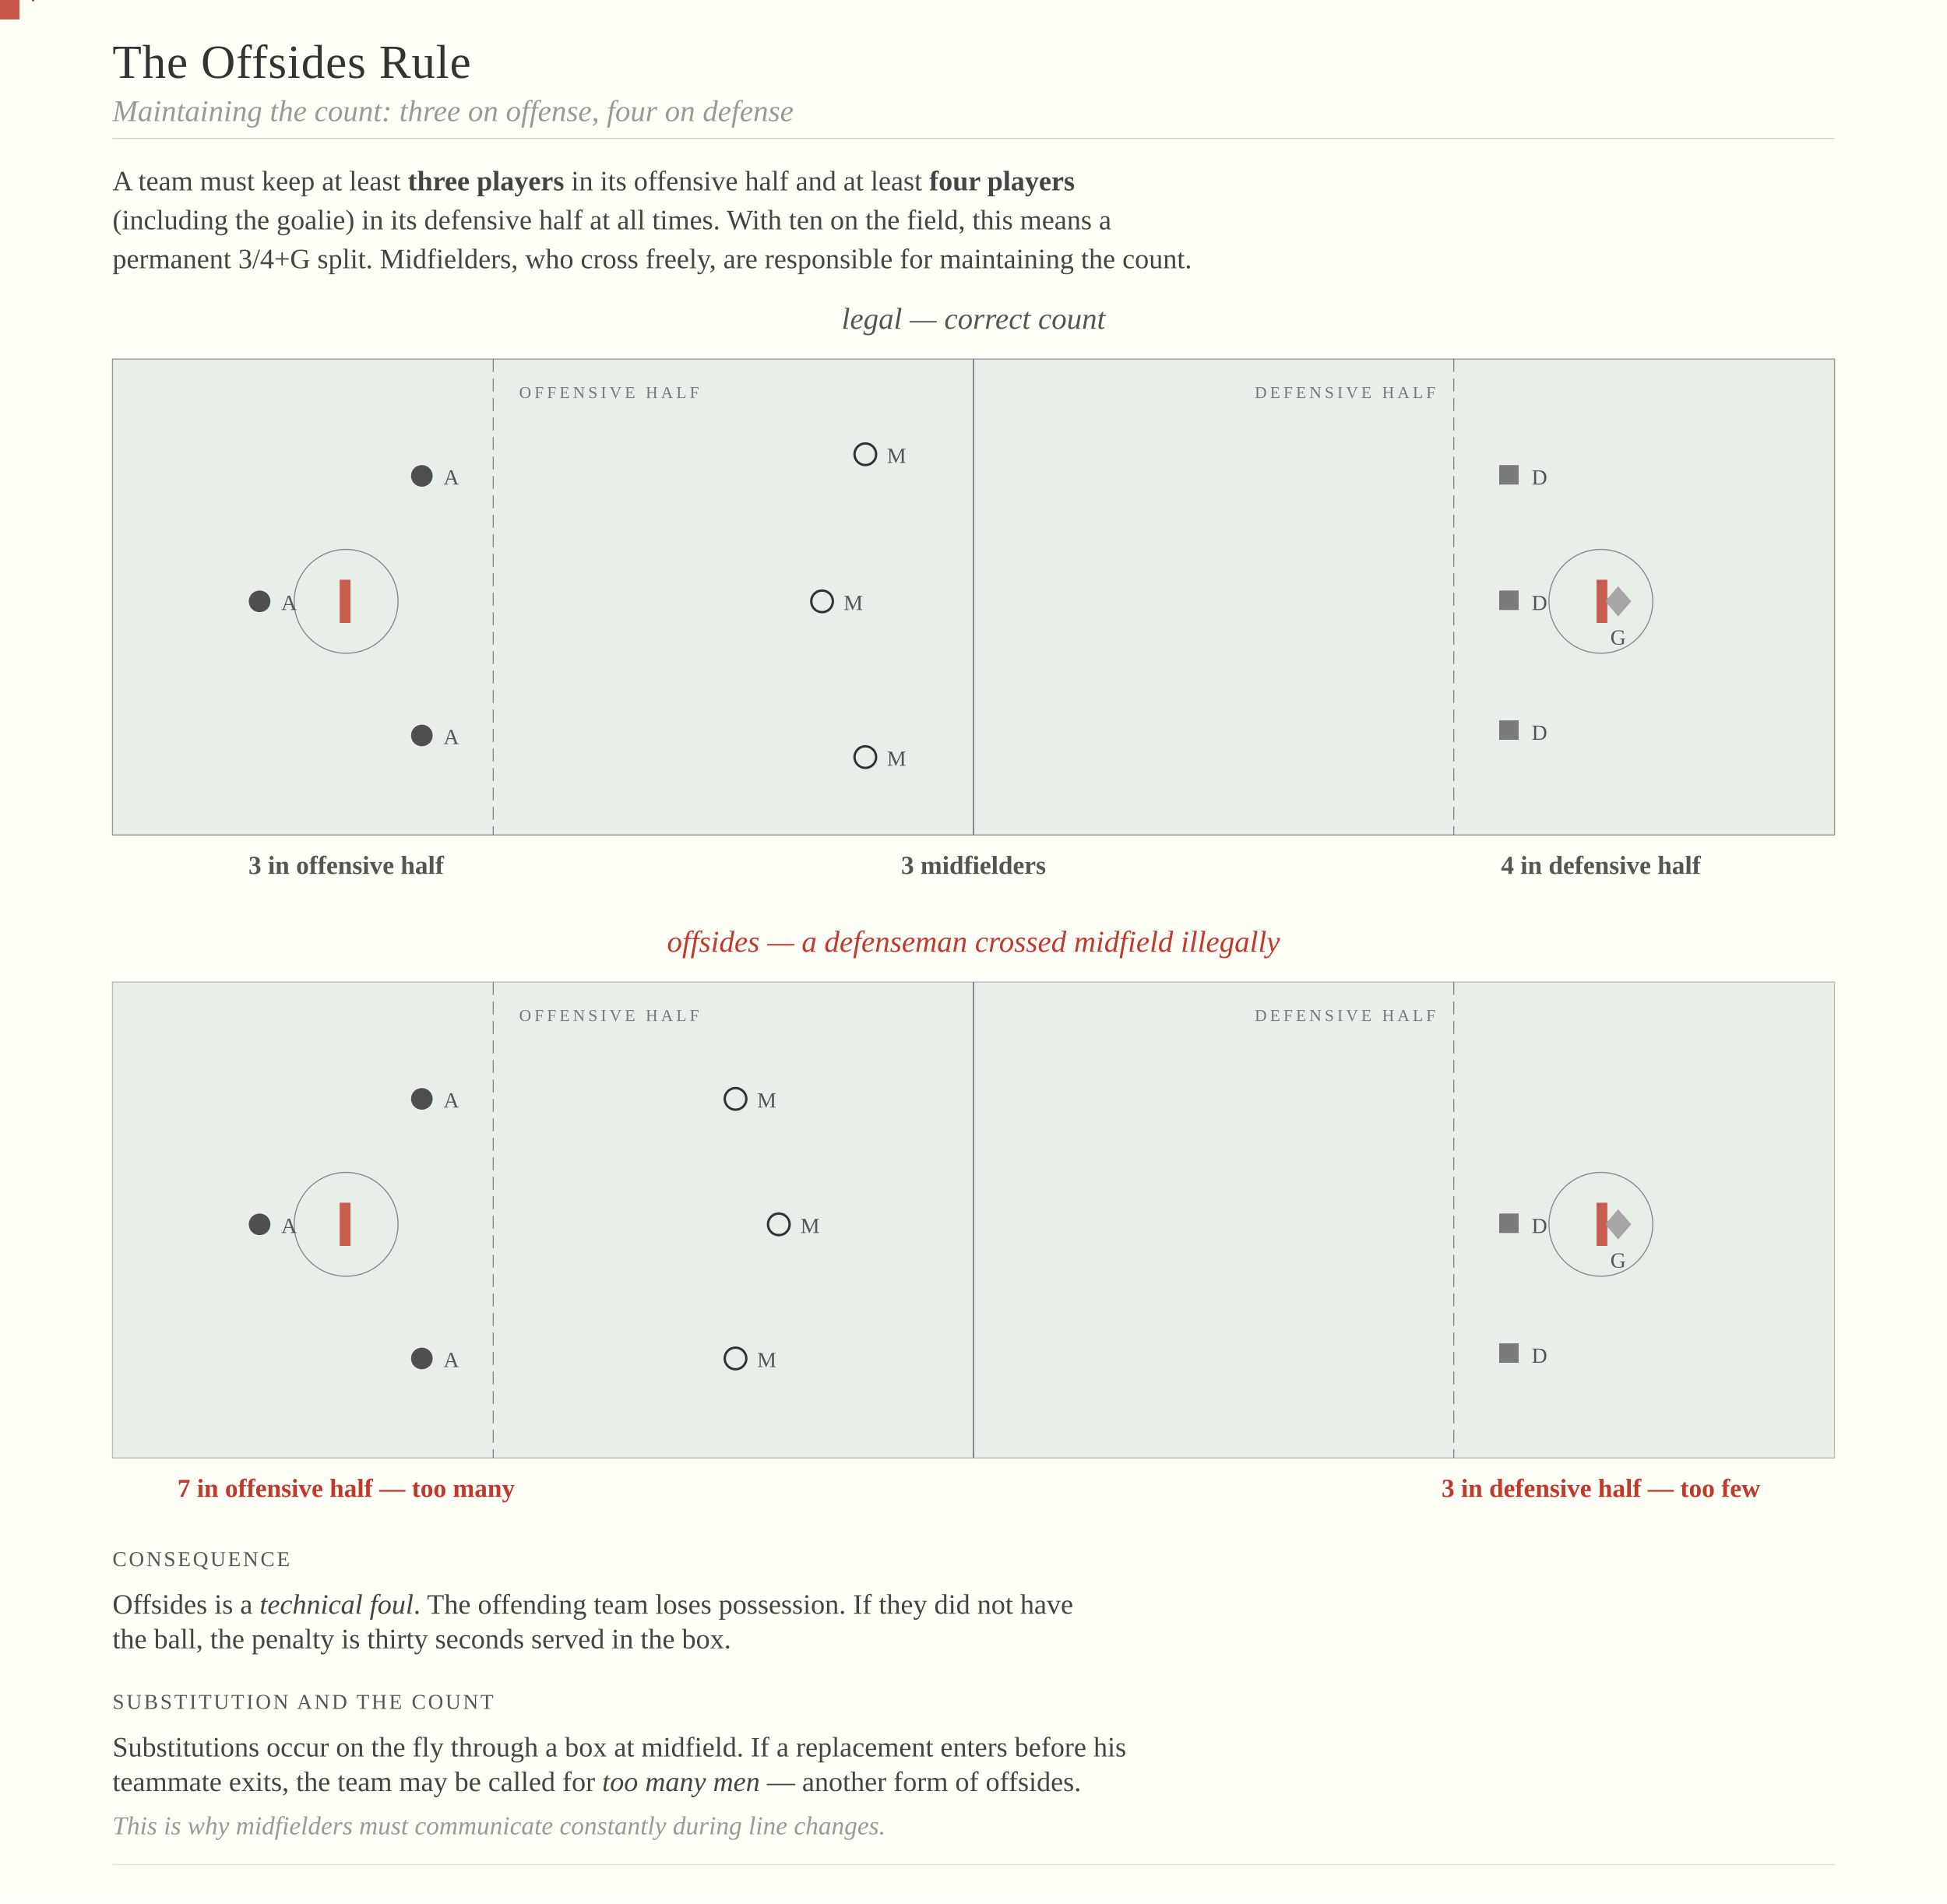
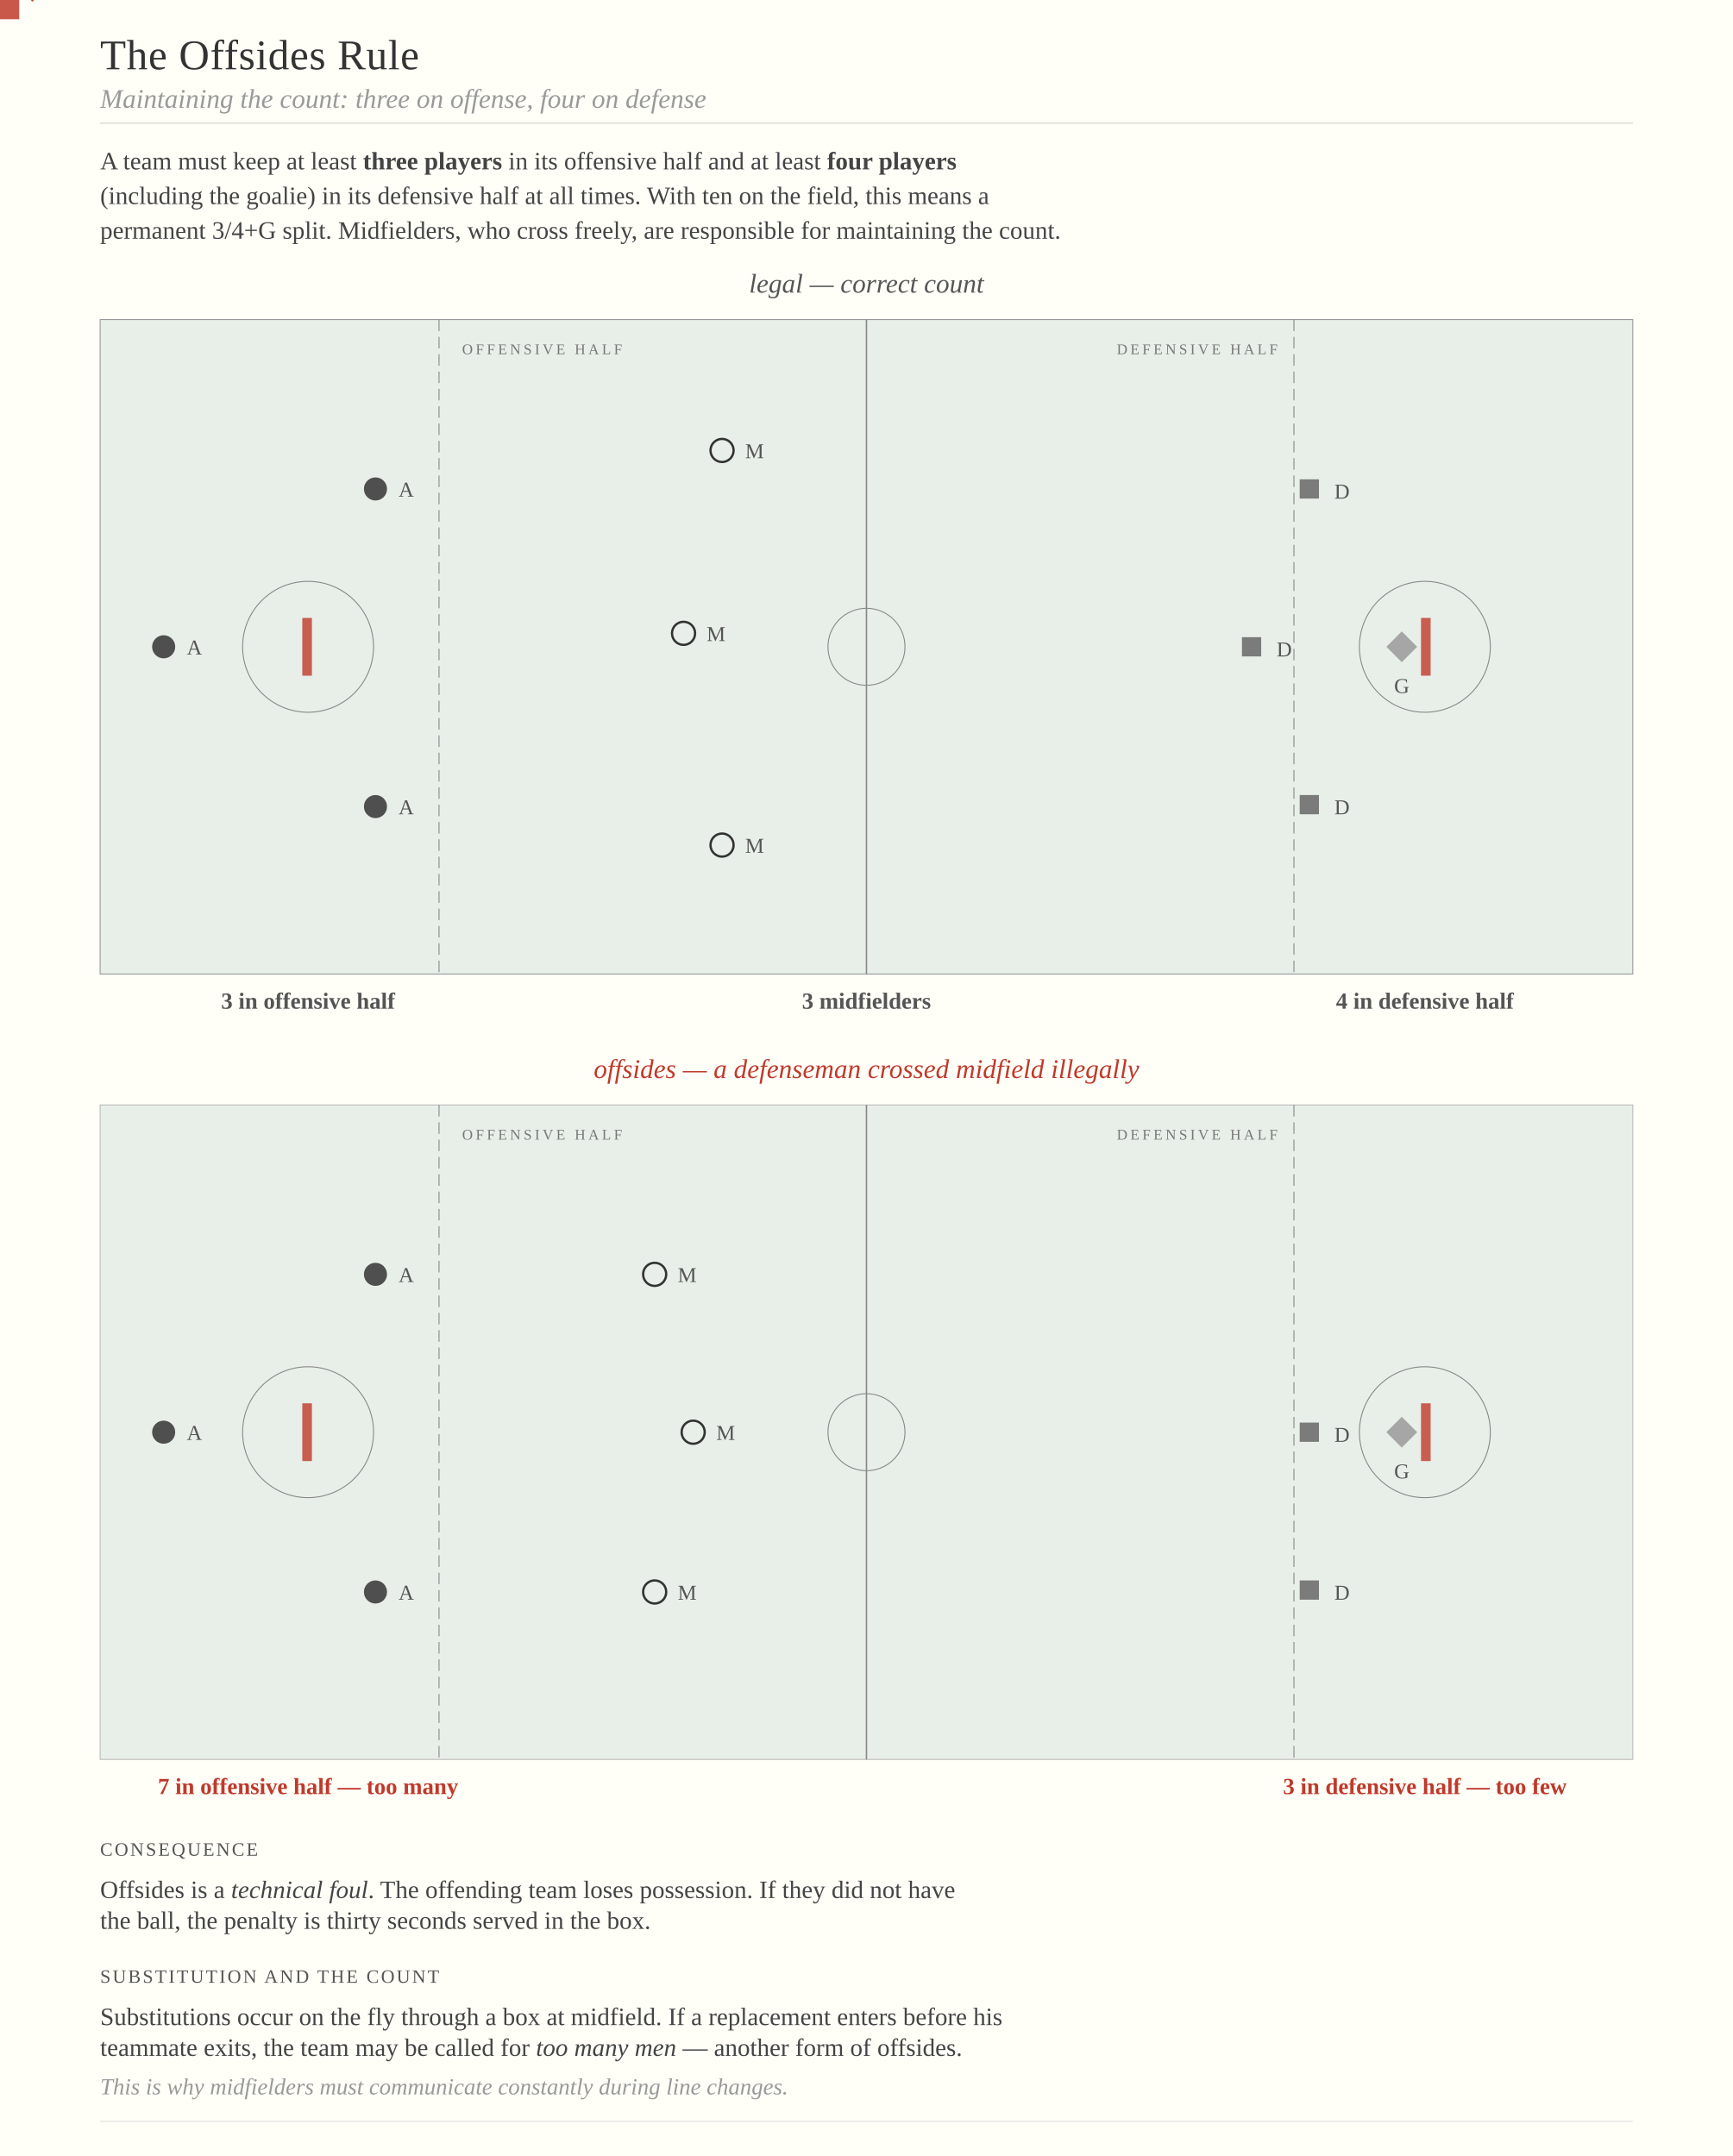
- <svg xmlns="http://www.w3.org/2000/svg" viewBox="0 0 900 880" font-family="Georgia, 'Times New Roman', serif">
+ <svg xmlns="http://www.w3.org/2000/svg" viewBox="0 0 900 1120" font-family="Georgia, 'Times New Roman', serif">
  <defs>
    <style>
      @keyframes fadeIn { from { opacity: 0; } to { opacity: 1; } }
      @keyframes warnAppear { 0%, 40% { opacity: 0; } 45%, 75% { opacity: 0.7; } 80%, 100% { opacity: 0; } }
      @keyframes dashDrift { to { stroke-dashoffset: -12; } }
    </style>
  </defs>
-   <rect width="900" height="880" fill="#fffff8" />
+   <rect width="900" height="1120" fill="#fffff8" />
  <text x="52" y="36" font-size="22" fill="#333" font-weight="400" style="animation: fadeIn 0.8s ease" letter-spacing="0.3">The Offsides Rule</text>
  <text x="52" y="56" font-size="14" fill="#999" font-style="italic">Maintaining the count: three on offense, four on defense</text>
  <line x1="52" y1="64" x2="848" y2="64" stroke="#ccc" stroke-width="0.5" />
  <g transform="translate(52, 88)" style="animation: fadeIn 0.5s ease 0.2s both">
    <text x="0" y="0" font-size="13" fill="#444">A team must keep at least <tspan font-weight="600">three players</tspan> in its offensive half and at least <tspan font-weight="600">four players</tspan>
    </text>
    <text x="0" y="18" font-size="13" fill="#444">(including the goalie) in its defensive half at all times. With ten on the field, this means a</text>
    <text x="0" y="36" font-size="13" fill="#444">permanent 3/4+G split. Midfielders, who cross freely, are responsible for maintaining the count.</text>
  </g>
  <g style="animation: fadeIn 0.6s ease 0.5s both">
    <text x="450" y="152" text-anchor="middle" font-size="14" fill="#555" font-style="italic">legal — correct count</text>
-     <rect x="52" y="166" width="796" height="220" fill="#e8efe8" stroke="#999" stroke-width="0.5" />
-     <line x1="450" y1="166" x2="450" y2="386" stroke="#888" stroke-width="0.75" />
-     <line x1="228" y1="166" x2="228" y2="386" stroke="#888" stroke-width="0.5" stroke-dasharray="6 3" style="animation: dashDrift 2s linear infinite" />
-     <line x1="672" y1="166" x2="672" y2="386" stroke="#888" stroke-width="0.5" stroke-dasharray="6 3" style="animation: dashDrift 2s linear infinite" />
-     <rect x="157" y="268" width="5" height="20" fill="#c0392b" opacity="0.8" />
-     <rect x="738" y="268" width="5" height="20" fill="#c0392b" opacity="0.8" />
-     <circle cx="160" cy="278" r="24" fill="none" stroke="#888" stroke-width="0.5" />
-     <circle cx="740" cy="278" r="24" fill="none" stroke="#888" stroke-width="0.5" />
-     <circle cx="195" cy="220" r="5" fill="#333" opacity="0.85" />
-     <text x="205" y="224" font-size="10" fill="#555">A</text>
-     <circle cx="120" cy="278" r="5" fill="#333" opacity="0.85" />
-     <text x="130" y="282" font-size="10" fill="#555">A</text>
-     <circle cx="195" cy="340" r="5" fill="#333" opacity="0.85" />
-     <text x="205" y="344" font-size="10" fill="#555">A</text>
-     <circle cx="400" cy="210" r="5" fill="none" stroke="#333" stroke-width="1.1" />
-     <text x="410" y="214" font-size="10" fill="#555">M</text>
-     <circle cx="380" cy="278" r="5" fill="none" stroke="#333" stroke-width="1.1" />
-     <text x="390" y="282" font-size="10" fill="#555">M</text>
-     <circle cx="400" cy="350" r="5" fill="none" stroke="#333" stroke-width="1.1" />
-     <text x="410" y="354" font-size="10" fill="#555">M</text>
-     <rect x="693" y="215" width="9" height="9" fill="#666" opacity="0.85" />
-     <text x="708" y="224" font-size="10" fill="#555">D</text>
-     <rect x="693" y="273" width="9" height="9" fill="#666" opacity="0.85" />
-     <text x="708" y="282" font-size="10" fill="#555">D</text>
-     <rect x="693" y="333" width="9" height="9" fill="#666" opacity="0.85" />
-     <text x="708" y="342" font-size="10" fill="#555">D</text>
-     <polygon points="748,271 754,278 748,285 742,278" fill="#999" opacity="0.85" />
-     <text x="748" y="298" text-anchor="middle" font-size="10" fill="#555">G</text>
-     <text x="160" y="404" text-anchor="middle" font-size="12" fill="#555" font-weight="600">3 in offensive half</text>
-     <text x="740" y="404" text-anchor="middle" font-size="12" fill="#555" font-weight="600">4 in defensive half</text>
-     <text x="450" y="404" text-anchor="middle" font-size="12" fill="#555" font-weight="600">3 midfielders</text>
+     <rect x="52" y="166" width="796" height="340" fill="#e8efe8" stroke="#999" stroke-width="0.5" />
+     <line x1="450" y1="166" x2="450" y2="506" stroke="#888" stroke-width="0.75" />
+     <line x1="228" y1="166" x2="228" y2="506" stroke="#888" stroke-width="0.5" stroke-dasharray="6 3" style="animation: dashDrift 2s linear infinite" />
+     <line x1="672" y1="166" x2="672" y2="506" stroke="#888" stroke-width="0.5" stroke-dasharray="6 3" style="animation: dashDrift 2s linear infinite" />
+     <rect x="157" y="321" width="5" height="30" fill="#c0392b" opacity="0.8" />
+     <rect x="738" y="321" width="5" height="30" fill="#c0392b" opacity="0.8" />
+     <circle cx="160" cy="336" r="34" fill="none" stroke="#888" stroke-width="0.5" />
+     <circle cx="740" cy="336" r="34" fill="none" stroke="#888" stroke-width="0.5" />
+     <circle cx="450" cy="336" r="20" fill="none" stroke="#888" stroke-width="0.5" />
+     <circle cx="195" cy="254" r="6" fill="#333" opacity="0.85" />
+     <text x="207" y="258" font-size="11" fill="#555">A</text>
+     <circle cx="85" cy="336" r="6" fill="#333" opacity="0.85" />
+     <text x="97" y="340" font-size="11" fill="#555">A</text>
+     <circle cx="195" cy="419" r="6" fill="#333" opacity="0.85" />
+     <text x="207" y="423" font-size="11" fill="#555">A</text>
+     <circle cx="375" cy="234" r="6" fill="none" stroke="#333" stroke-width="1.2" />
+     <text x="387" y="238" font-size="11" fill="#555">M</text>
+     <circle cx="355" cy="329" r="6" fill="none" stroke="#333" stroke-width="1.2" />
+     <text x="367" y="333" font-size="11" fill="#555">M</text>
+     <circle cx="375" cy="439" r="6" fill="none" stroke="#333" stroke-width="1.2" />
+     <text x="387" y="443" font-size="11" fill="#555">M</text>
+     <rect x="675" y="249" width="10" height="10" fill="#666" opacity="0.85" />
+     <text x="693" y="259" font-size="11" fill="#555">D</text>
+     <rect x="645" y="331" width="10" height="10" fill="#666" opacity="0.85" />
+     <text x="663" y="341" font-size="11" fill="#555">D</text>
+     <rect x="675" y="413" width="10" height="10" fill="#666" opacity="0.85" />
+     <text x="693" y="423" font-size="11" fill="#555">D</text>
+     <polygon points="728,328 736,336 728,344 720,336" fill="#999" opacity="0.85" />
+     <text x="728" y="360" text-anchor="middle" font-size="11" fill="#555">G</text>
+     <text x="160" y="524" text-anchor="middle" font-size="12" fill="#555" font-weight="600">3 in offensive half</text>
+     <text x="450" y="524" text-anchor="middle" font-size="12" fill="#555" font-weight="600">3 midfielders</text>
+     <text x="740" y="524" text-anchor="middle" font-size="12" fill="#555" font-weight="600">4 in defensive half</text>
    <text x="240" y="184" font-size="11" fill="#777" letter-spacing="1.5" font-variant="small-caps">offensive half</text>
    <text x="580" y="184" font-size="11" fill="#777" letter-spacing="1.5" font-variant="small-caps">defensive half</text>
  </g>
  <g style="animation: fadeIn 0.6s ease 0.7s both">
-     <text x="450" y="440" text-anchor="middle" font-size="14" fill="#c0392b" font-style="italic">offsides — a defenseman crossed midfield illegally</text>
-     <rect x="52" y="454" width="796" height="220" fill="#e8efe8" stroke="#bbb" stroke-width="0.5" />
-     <line x1="450" y1="454" x2="450" y2="674" stroke="#888" stroke-width="0.75" />
-     <line x1="228" y1="454" x2="228" y2="674" stroke="#888" stroke-width="0.5" stroke-dasharray="6 3" style="animation: dashDrift 2s linear infinite" />
-     <line x1="672" y1="454" x2="672" y2="674" stroke="#888" stroke-width="0.5" stroke-dasharray="6 3" style="animation: dashDrift 2s linear infinite" />
-     <rect x="157" y="556" width="5" height="20" fill="#c0392b" opacity="0.8" />
-     <rect x="738" y="556" width="5" height="20" fill="#c0392b" opacity="0.8" />
-     <circle cx="160" cy="566" r="24" fill="none" stroke="#888" stroke-width="0.5" />
-     <circle cx="740" cy="566" r="24" fill="none" stroke="#888" stroke-width="0.5" />
-     <circle cx="195" cy="508" r="5" fill="#333" opacity="0.85" />
-     <text x="205" y="512" font-size="10" fill="#555">A</text>
-     <circle cx="120" cy="566" r="5" fill="#333" opacity="0.85" />
-     <text x="130" y="570" font-size="10" fill="#555">A</text>
-     <circle cx="195" cy="628" r="5" fill="#333" opacity="0.85" />
-     <text x="205" y="632" font-size="10" fill="#555">A</text>
-     <circle cx="340" cy="508" r="5" fill="none" stroke="#333" stroke-width="1.1" />
-     <text x="350" y="512" font-size="10" fill="#555">M</text>
-     <circle cx="360" cy="566" r="5" fill="none" stroke="#333" stroke-width="1.1" />
-     <text x="370" y="570" font-size="10" fill="#555">M</text>
-     <circle cx="340" cy="628" r="5" fill="none" stroke="#333" stroke-width="1.1" />
-     <text x="350" y="632" font-size="10" fill="#555">M</text>
+     <text x="450" y="560" text-anchor="middle" font-size="14" fill="#c0392b" font-style="italic">offsides — a defenseman crossed midfield illegally</text>
+     <rect x="52" y="574" width="796" height="340" fill="#e8efe8" stroke="#bbb" stroke-width="0.5" />
+     <line x1="450" y1="574" x2="450" y2="914" stroke="#888" stroke-width="0.75" />
+     <line x1="228" y1="574" x2="228" y2="914" stroke="#888" stroke-width="0.5" stroke-dasharray="6 3" style="animation: dashDrift 2s linear infinite" />
+     <line x1="672" y1="574" x2="672" y2="914" stroke="#888" stroke-width="0.5" stroke-dasharray="6 3" style="animation: dashDrift 2s linear infinite" />
+     <rect x="157" y="729" width="5" height="30" fill="#c0392b" opacity="0.8" />
+     <rect x="738" y="729" width="5" height="30" fill="#c0392b" opacity="0.8" />
+     <circle cx="160" cy="744" r="34" fill="none" stroke="#888" stroke-width="0.5" />
+     <circle cx="740" cy="744" r="34" fill="none" stroke="#888" stroke-width="0.5" />
+     <circle cx="450" cy="744" r="20" fill="none" stroke="#888" stroke-width="0.5" />
+     <circle cx="195" cy="662" r="6" fill="#333" opacity="0.85" />
+     <text x="207" y="666" font-size="11" fill="#555">A</text>
+     <circle cx="85" cy="744" r="6" fill="#333" opacity="0.85" />
+     <text x="97" y="748" font-size="11" fill="#555">A</text>
+     <circle cx="195" cy="827" r="6" fill="#333" opacity="0.85" />
+     <text x="207" y="831" font-size="11" fill="#555">A</text>
+     <circle cx="340" cy="662" r="6" fill="none" stroke="#333" stroke-width="1.2" />
+     <text x="352" y="666" font-size="11" fill="#555">M</text>
+     <circle cx="360" cy="744" r="6" fill="none" stroke="#333" stroke-width="1.2" />
+     <text x="372" y="748" font-size="11" fill="#555">M</text>
+     <circle cx="340" cy="827" r="6" fill="none" stroke="#333" stroke-width="1.2" />
+     <text x="352" y="831" font-size="11" fill="#555">M</text>
    <g>
-       <rect width="9" height="9" fill="#c0392b" opacity="0.85">
+       <rect width="10" height="10" fill="#c0392b" opacity="0.85">
        <animate attributeName="x" values="460;340;340;460" dur="4s" repeatCount="indefinite" />
-         <animate attributeName="y" values="521;521;521;521" dur="4s" repeatCount="indefinite" />
+         <animate attributeName="y" values="697;697;697;697" dur="4s" repeatCount="indefinite" />
      </rect>
-       <text font-size="10" fill="#c0392b">
-         <animate attributeName="x" values="475;355;355;475" dur="4s" repeatCount="indefinite" />
-         <animate attributeName="y" values="530;530;530;530" dur="4s" repeatCount="indefinite" />
+       <text font-size="11" fill="#c0392b">
+         <animate attributeName="x" values="476;356;356;476" dur="4s" repeatCount="indefinite" />
+         <animate attributeName="y" values="707;707;707;707" dur="4s" repeatCount="indefinite" />
        D ✗
      </text>
    </g>
-     <rect x="693" y="561" width="9" height="9" fill="#666" opacity="0.85" />
-     <text x="708" y="570" font-size="10" fill="#555">D</text>
-     <rect x="693" y="621" width="9" height="9" fill="#666" opacity="0.85" />
-     <text x="708" y="630" font-size="10" fill="#555">D</text>
-     <polygon points="748,559 754,566 748,573 742,566" fill="#999" opacity="0.85" />
-     <text x="748" y="586" text-anchor="middle" font-size="10" fill="#555">G</text>
+     <rect x="675" y="739" width="10" height="10" fill="#666" opacity="0.85" />
+     <text x="693" y="749" font-size="11" fill="#555">D</text>
+     <rect x="675" y="821" width="10" height="10" fill="#666" opacity="0.85" />
+     <text x="693" y="831" font-size="11" fill="#555">D</text>
+     <polygon points="728,736 736,744 728,752 720,744" fill="#999" opacity="0.85" />
+     <text x="728" y="768" text-anchor="middle" font-size="11" fill="#555">G</text>
    <g opacity="0">
-       <line x1="442" y1="520" x2="458" y2="536" stroke="#c0392b" stroke-width="1.5" />
-       <line x1="458" y1="520" x2="442" y2="536" stroke="#c0392b" stroke-width="1.5" />
+       <line x1="442" y1="700" x2="458" y2="716" stroke="#c0392b" stroke-width="1.5" />
+       <line x1="458" y1="700" x2="442" y2="716" stroke="#c0392b" stroke-width="1.5" />
      <animate attributeName="opacity" values="0;0;0.8;0.8;0" dur="4s" repeatCount="indefinite" />
    </g>
-     <text x="160" y="692" text-anchor="middle" font-size="12" fill="#c0392b" font-weight="600">7 in offensive half — too many</text>
-     <text x="740" y="692" text-anchor="middle" font-size="12" fill="#c0392b" font-weight="600">3 in defensive half — too few</text>
-     <text x="240" y="472" font-size="11" fill="#777" letter-spacing="1.5" font-variant="small-caps">offensive half</text>
-     <text x="580" y="472" font-size="11" fill="#777" letter-spacing="1.5" font-variant="small-caps">defensive half</text>
+     <text x="160" y="932" text-anchor="middle" font-size="12" fill="#c0392b" font-weight="600">7 in offensive half — too many</text>
+     <text x="740" y="932" text-anchor="middle" font-size="12" fill="#c0392b" font-weight="600">3 in defensive half — too few</text>
+     <text x="240" y="592" font-size="11" fill="#777" letter-spacing="1.5" font-variant="small-caps">offensive half</text>
+     <text x="580" y="592" font-size="11" fill="#777" letter-spacing="1.5" font-variant="small-caps">defensive half</text>
  </g>
-   <g transform="translate(52, 724)" style="animation: fadeIn 0.8s ease 1s both">
+   <g transform="translate(52, 964)" style="animation: fadeIn 0.8s ease 1s both">
    <text x="0" y="0" font-size="14" fill="#555" font-variant="small-caps" letter-spacing="1">consequence</text>
    <text x="0" y="22" font-size="13" fill="#444">Offsides is a <tspan font-style="italic">technical foul</tspan>. The offending team loses possession. If they did not have</text>
    <text x="0" y="38" font-size="13" fill="#444">the ball, the penalty is thirty seconds served in the box.</text>
  </g>
-   <g transform="translate(52, 790)" style="animation: fadeIn 0.8s ease 1.2s both">
+   <g transform="translate(52, 1030)" style="animation: fadeIn 0.8s ease 1.2s both">
    <text x="0" y="0" font-size="14" fill="#555" font-variant="small-caps" letter-spacing="1">substitution and the count</text>
    <text x="0" y="22" font-size="13" fill="#444">Substitutions occur on the fly through a box at midfield. If a replacement enters before his</text>
    <text x="0" y="38" font-size="13" fill="#444">teammate exits, the team may be called for <tspan font-style="italic">too many men</tspan> — another form of offsides.</text>
    <text x="0" y="58" font-size="12" fill="#999" font-style="italic">This is why midfielders must communicate constantly during line changes.</text>
  </g>
-   <line x1="52" y1="862" x2="848" y2="862" stroke="#ddd" stroke-width="0.5" />
+   <line x1="52" y1="1102" x2="848" y2="1102" stroke="#ddd" stroke-width="0.5" />
</svg>
